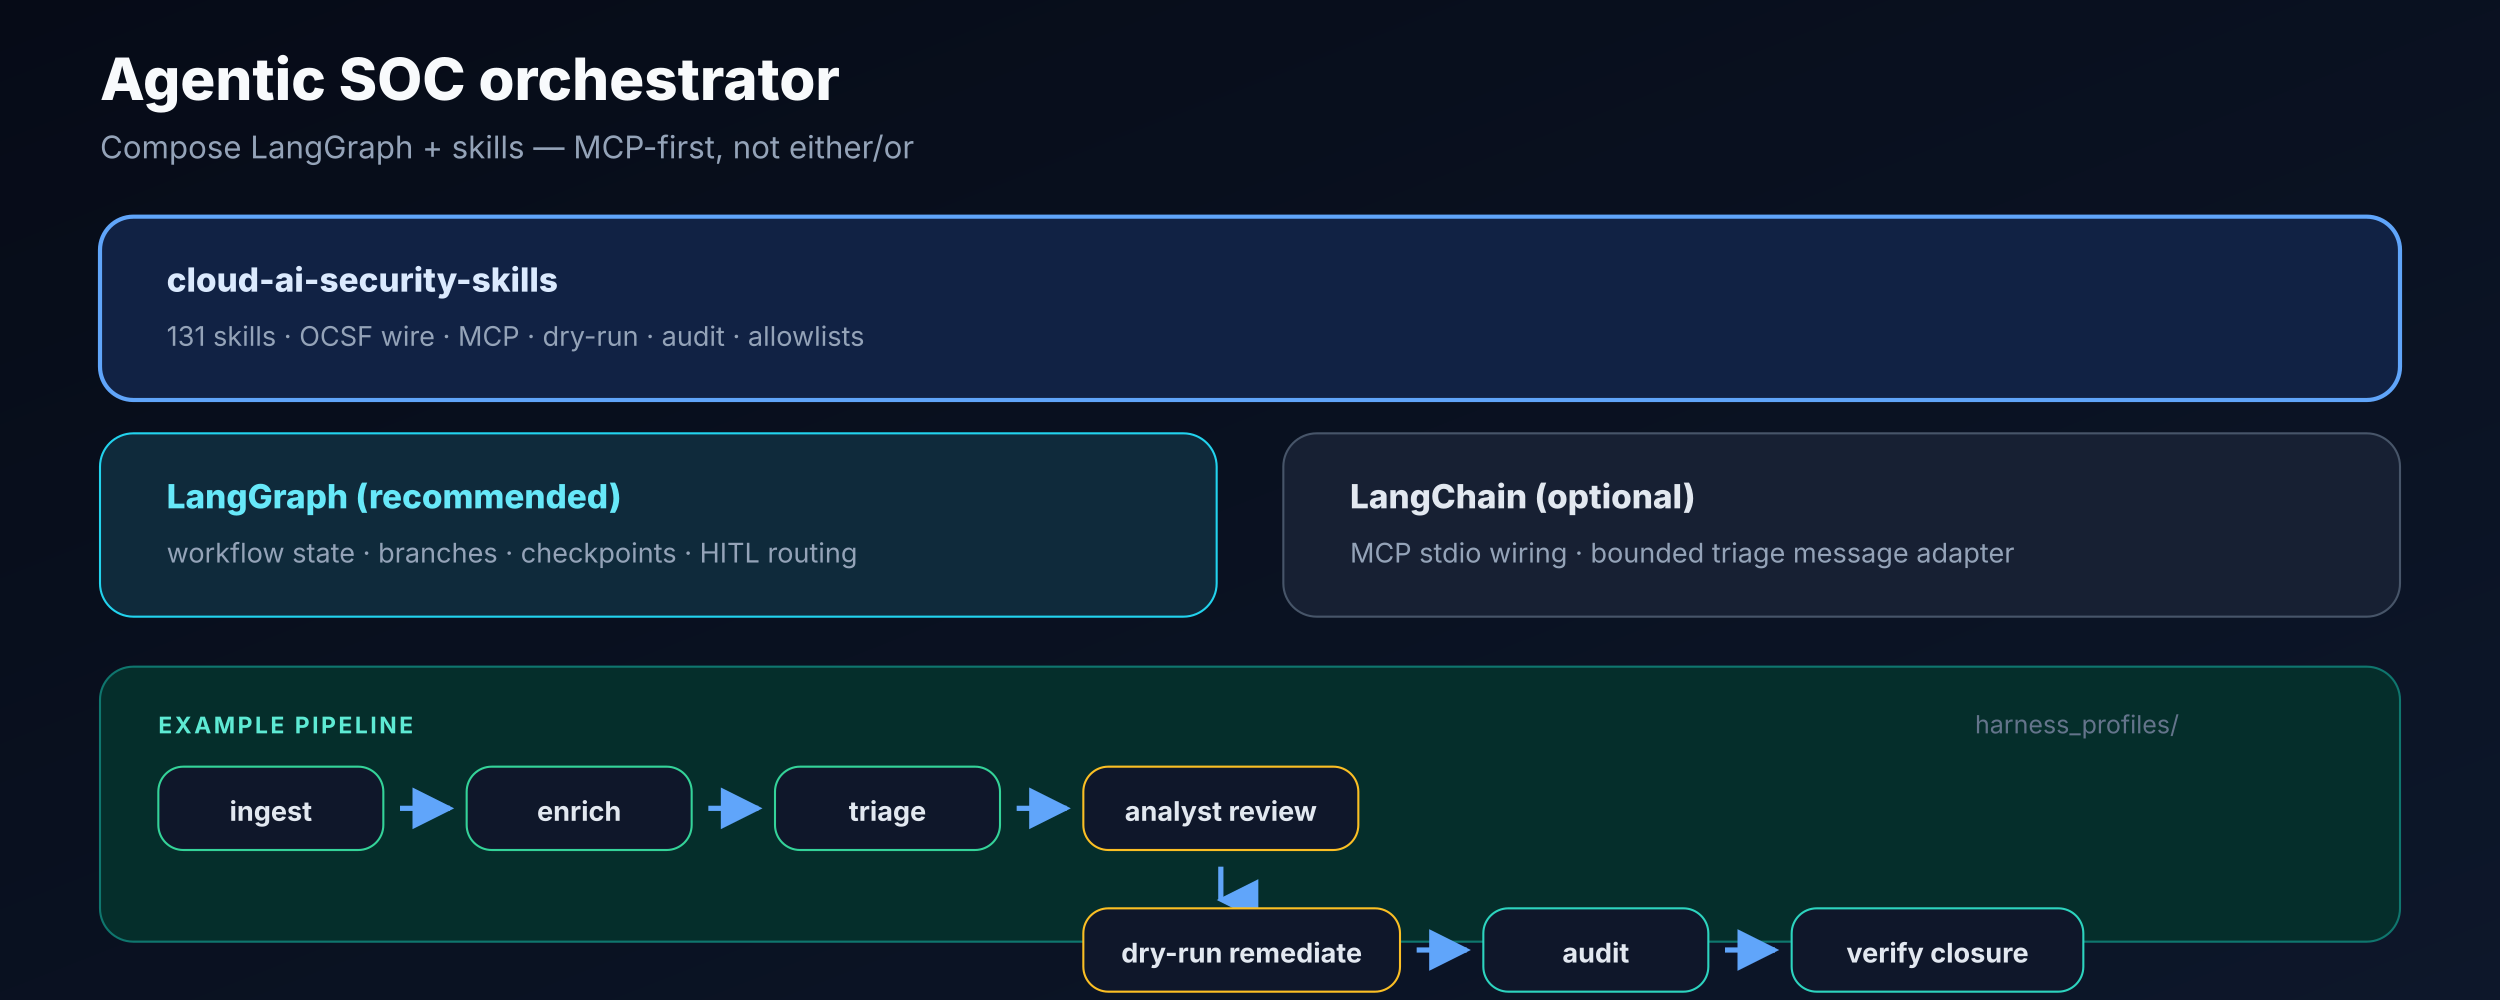
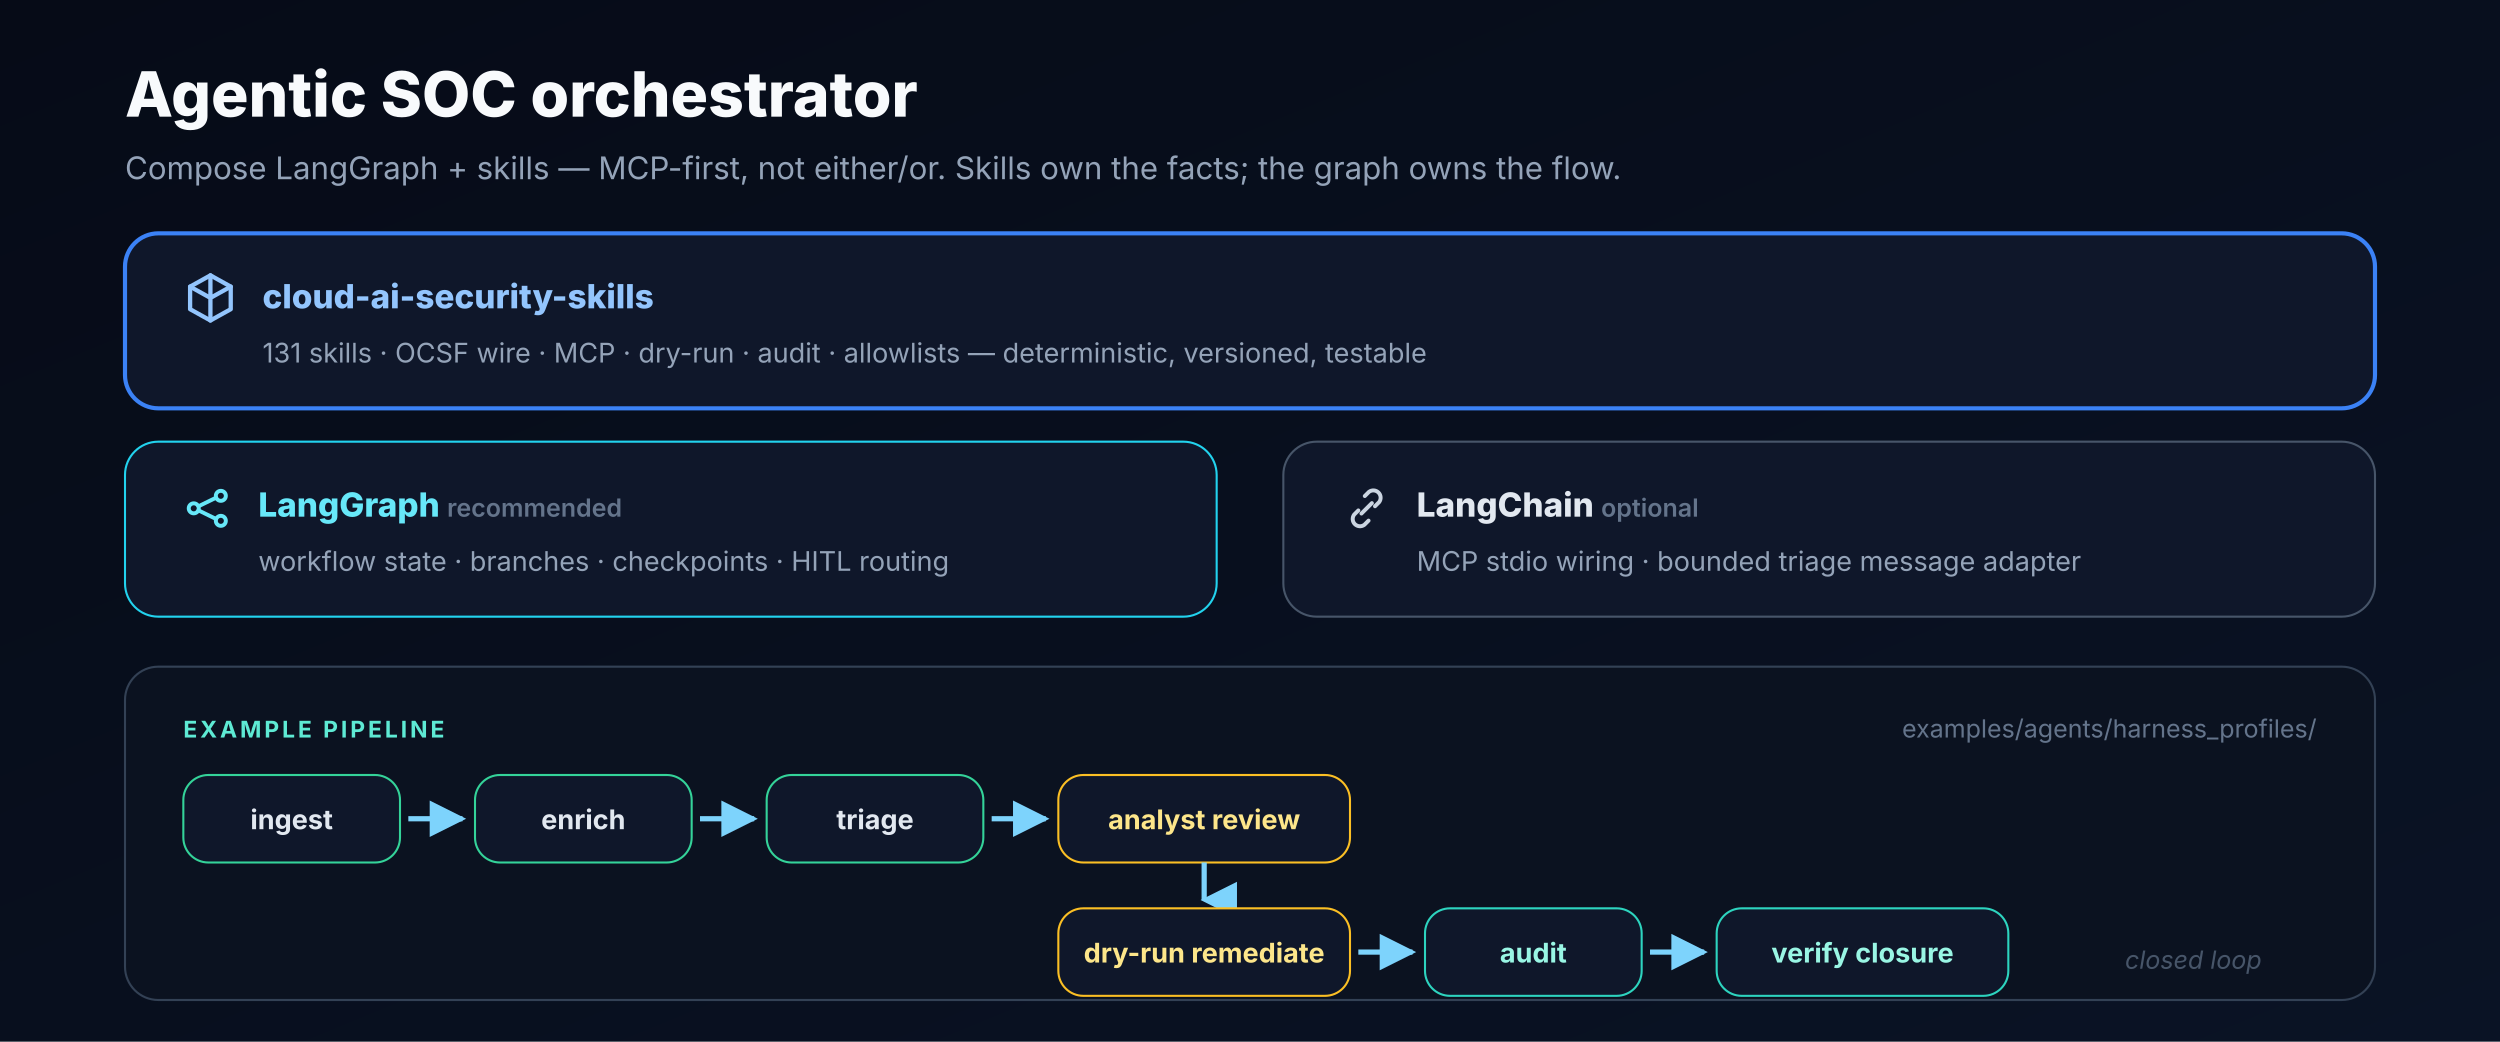
- <svg xmlns="http://www.w3.org/2000/svg" width="1200" height="480" viewBox="0 0 1200 480" role="img" aria-labelledby="title desc">
+ <svg xmlns="http://www.w3.org/2000/svg" width="1200" height="500" viewBox="0 0 1200 500" role="img" aria-labelledby="orch-title orch-desc">
  <defs>
    <linearGradient id="bg" x1="0" y1="0" x2="1" y2="1">
      <stop offset="0%" stop-color="#060b17" />
-       <stop offset="100%" stop-color="#0d172a" />
+       <stop offset="100%" stop-color="#0a1325" />
    </linearGradient>
-     <marker id="arrow" viewBox="0 0 10 10" refX="9" refY="5" markerWidth="8" markerHeight="8" orient="auto">
-       <path d="M0 0L10 5L0 10z" fill="#60a5fa" />
+     <marker id="arrow" viewBox="0 0 10 10" refX="9" refY="5" markerWidth="7" markerHeight="7" orient="auto">
+       <path d="M0 0L10 5L0 10z" fill="#7dd3fc" />
    </marker>
-     <marker id="arrow-down" viewBox="0 0 10 10" refX="5" refY="9" markerWidth="8" markerHeight="8" orient="auto">
-       <path d="M0 0L5 10L10 0z" fill="#60a5fa" />
+     <marker id="arrow-down" viewBox="0 0 10 10" refX="5" refY="9" markerWidth="7" markerHeight="7" orient="auto">
+       <path d="M0 0L5 10L10 0z" fill="#7dd3fc" />
    </marker>
+     <symbol id="ic-pkg" viewBox="0 0 24 24" fill="none" stroke="currentColor" stroke-width="1.9" stroke-linecap="round" stroke-linejoin="round">
+       <path d="M12 2l9 5v10l-9 5-9-5V7z" />
+       <path d="M12 2v20M3 7l9 5 9-5" />
+     </symbol>
+     <symbol id="ic-graph" viewBox="0 0 24 24" fill="none" stroke="currentColor" stroke-width="1.9" stroke-linecap="round" stroke-linejoin="round">
+       <circle cx="5" cy="12" r="2.4" />
+       <circle cx="18" cy="6" r="2.4" />
+       <circle cx="18" cy="18" r="2.4" />
+       <path d="M7.3 11L15.7 6.9M7.3 13l8.4 4.1" />
+     </symbol>
+     <symbol id="ic-chain" viewBox="0 0 24 24" fill="none" stroke="currentColor" stroke-width="1.9" stroke-linecap="round" stroke-linejoin="round">
+       <path d="M9.5 14.5l5-5M8 13l-2 2a3.5 3.5 0 004.9 4.9l2-2M16 11l2-2a3.5 3.5 0 00-4.9-4.9l-2 2" />
+     </symbol>
  </defs>
-   <rect width="1200" height="480" fill="url(#bg)" />
+   <rect width="1200" height="500" fill="url(#bg)" />
  <g font-family="Inter, Segoe UI, ui-sans-serif, Arial, sans-serif">
-     <text x="48" y="48" font-size="28" font-weight="800" fill="#f8fafc">Agentic SOC orchestrator</text>
-     <text x="48" y="76" font-size="15" fill="#94a3b8">Compose LangGraph + skills — MCP-first, not either/or</text>
-     <g transform="translate(48,104)">
-       <rect x="0" y="0" width="1104" height="88" rx="16" fill="#112244" stroke="#60a5fa" stroke-width="2" />
-       <text x="32" y="36" font-size="16" font-weight="800" fill="#dbeafe">cloud-ai-security-skills</text>
-       <text x="32" y="62" font-size="13" fill="#94a3b8">131 skills · OCSF wire · MCP · dry-run · audit · allowlists</text>
-       <rect x="0" y="104" width="536" height="88" rx="16" fill="#0f2a3b" stroke="#22d3ee" />
-       <text x="32" y="140" font-size="16" font-weight="800" fill="#67e8f9">LangGraph (recommended)</text>
-       <text x="32" y="166" font-size="13" fill="#94a3b8">workflow state · branches · checkpoints · HITL routing</text>
-       <rect x="568" y="104" width="536" height="88" rx="16" fill="#172033" stroke="#475569" />
-       <text x="600" y="140" font-size="16" font-weight="800" fill="#e2e8f0">LangChain (optional)</text>
-       <text x="600" y="166" font-size="13" fill="#94a3b8">MCP stdio wiring · bounded triage message adapter</text>
+     <text x="60" y="56" font-size="30" font-weight="800" fill="#f8fafc">Agentic SOC orchestrator</text>
+     <text x="60" y="86" font-size="15" fill="#94a3b8">Compose LangGraph + skills — MCP-first, not either/or. Skills own the facts; the graph owns the flow.</text>
+     <g transform="translate(60,112)">
+       <rect x="0" y="0" width="1080" height="84" rx="16" fill="#0f172a" stroke="#3b82f6" stroke-width="2" />
+       <use href="#ic-pkg" x="28" y="18" width="26" height="26" color="#93c5fd" />
+       <text x="66" y="36" font-size="16" font-weight="800" fill="#93c5fd">cloud-ai-security-skills</text>
+       <text x="66" y="62" font-size="13" fill="#94a3b8">131 skills · OCSF wire · MCP · dry-run · audit · allowlists — deterministic, versioned, testable</text>
+       <rect x="0" y="100" width="524" height="84" rx="16" fill="#0f172a" stroke="#22d3ee" />
+       <use href="#ic-graph" x="28" y="120" width="24" height="24" color="#67e8f9" />
+       <text x="64" y="136" font-size="16" font-weight="800" fill="#67e8f9">LangGraph <tspan font-size="12" font-weight="600" fill="#64748b">recommended</tspan>
+       </text>
+       <text x="64" y="162" font-size="13" fill="#94a3b8">workflow state · branches · checkpoints · HITL routing</text>
+       <rect x="556" y="100" width="524" height="84" rx="16" fill="#0f172a" stroke="#475569" />
+       <use href="#ic-chain" x="584" y="120" width="24" height="24" color="#cbd5e1" />
+       <text x="620" y="136" font-size="16" font-weight="800" fill="#e2e8f0">LangChain <tspan font-size="12" font-weight="600" fill="#64748b">optional</tspan>
+       </text>
+       <text x="620" y="162" font-size="13" fill="#94a3b8">MCP stdio wiring · bounded triage message adapter</text>
    </g>
-     <g transform="translate(48,320)">
-       <rect x="0" y="0" width="1104" height="132" rx="16" fill="#052e2b" stroke="#0f766e" />
-       <text x="28" y="32" font-size="11" font-weight="700" fill="#5eead4" letter-spacing="1.2">EXAMPLE PIPELINE</text>
-       <text x="900" y="32" font-size="12" fill="#64748b">harness_profiles/</text>
-       <g font-size="13" font-weight="700" fill="#e2e8f0">
-         <rect x="28" y="48" width="108" height="40" rx="12" fill="#0f172a" stroke="#34d399" />
-         <text x="82" y="74" text-anchor="middle">ingest</text>
-         <path d="M144 68H168" stroke="#60a5fa" stroke-width="2.5" marker-end="url(#arrow)" />
-         <rect x="176" y="48" width="108" height="40" rx="12" fill="#0f172a" stroke="#34d399" />
-         <text x="230" y="74" text-anchor="middle">enrich</text>
-         <path d="M292 68H316" stroke="#60a5fa" stroke-width="2.5" marker-end="url(#arrow)" />
-         <rect x="324" y="48" width="108" height="40" rx="12" fill="#0f172a" stroke="#34d399" />
-         <text x="378" y="74" text-anchor="middle">triage</text>
-         <path d="M440 68H464" stroke="#60a5fa" stroke-width="2.5" marker-end="url(#arrow)" />
-         <rect x="472" y="48" width="132" height="40" rx="12" fill="#0f172a" stroke="#fbbf24" />
-         <text x="538" y="74" text-anchor="middle">analyst review</text>
-         <path d="M538 96V112" stroke="#60a5fa" stroke-width="2.5" marker-end="url(#arrow-down)" />
-         <rect x="472" y="116" width="152" height="40" rx="12" fill="#0f172a" stroke="#fbbf24" />
-         <text x="548" y="142" text-anchor="middle">dry-run remediate</text>
-         <path d="M632 136H656" stroke="#60a5fa" stroke-width="2.5" marker-end="url(#arrow)" />
-         <rect x="664" y="116" width="108" height="40" rx="12" fill="#0f172a" stroke="#2dd4bf" />
-         <text x="718" y="142" text-anchor="middle">audit</text>
-         <path d="M780 136H804" stroke="#60a5fa" stroke-width="2.5" marker-end="url(#arrow)" />
-         <rect x="812" y="116" width="140" height="40" rx="12" fill="#0f172a" stroke="#2dd4bf" />
-         <text x="882" y="142" text-anchor="middle">verify closure</text>
+     <g transform="translate(60,320)">
+       <rect x="0" y="0" width="1080" height="160" rx="16" fill="#0b1220" stroke="#334155" />
+       <text x="28" y="34" font-size="11" font-weight="700" fill="#5eead4" letter-spacing="1.4">EXAMPLE PIPELINE</text>
+       <text x="1052" y="34" text-anchor="end" font-size="12" fill="#64748b">examples/agents/harness_profiles/</text>
+       <g font-size="13" font-weight="700" fill="#e2e8f0" text-anchor="middle">
+         <rect x="28" y="52" width="104" height="42" rx="12" fill="#0f172a" stroke="#34d399" />
+         <text x="80" y="78">ingest</text>
+         <path d="M136 73H162" stroke="#7dd3fc" stroke-width="2.5" marker-end="url(#arrow)" />
+         <rect x="168" y="52" width="104" height="42" rx="12" fill="#0f172a" stroke="#34d399" />
+         <text x="220" y="78">enrich</text>
+         <path d="M276 73H302" stroke="#7dd3fc" stroke-width="2.5" marker-end="url(#arrow)" />
+         <rect x="308" y="52" width="104" height="42" rx="12" fill="#0f172a" stroke="#34d399" />
+         <text x="360" y="78">triage</text>
+         <path d="M416 73H442" stroke="#7dd3fc" stroke-width="2.5" marker-end="url(#arrow)" />
+         <rect x="448" y="52" width="140" height="42" rx="12" fill="#0f172a" stroke="#fbbf24" />
+         <text x="518" y="78" fill="#fde68a">analyst review</text>
+         <path d="M518 94V112" stroke="#7dd3fc" stroke-width="2.5" marker-end="url(#arrow-down)" />
+         <rect x="448" y="116" width="140" height="42" rx="12" fill="#0f172a" stroke="#fbbf24" />
+         <text x="518" y="142" fill="#fde68a">dry-run remediate</text>
+         <path d="M592 137H618" stroke="#7dd3fc" stroke-width="2.5" marker-end="url(#arrow)" />
+         <rect x="624" y="116" width="104" height="42" rx="12" fill="#0f172a" stroke="#2dd4bf" />
+         <text x="676" y="142" fill="#99f6e4">audit</text>
+         <path d="M732 137H758" stroke="#7dd3fc" stroke-width="2.5" marker-end="url(#arrow)" />
+         <rect x="764" y="116" width="140" height="42" rx="12" fill="#0f172a" stroke="#2dd4bf" />
+         <text x="834" y="142" fill="#99f6e4">verify closure</text>
      </g>
+       <text x="960" y="145" font-size="12" fill="#475569" font-style="italic">closed loop</text>
    </g>
  </g>
</svg>
